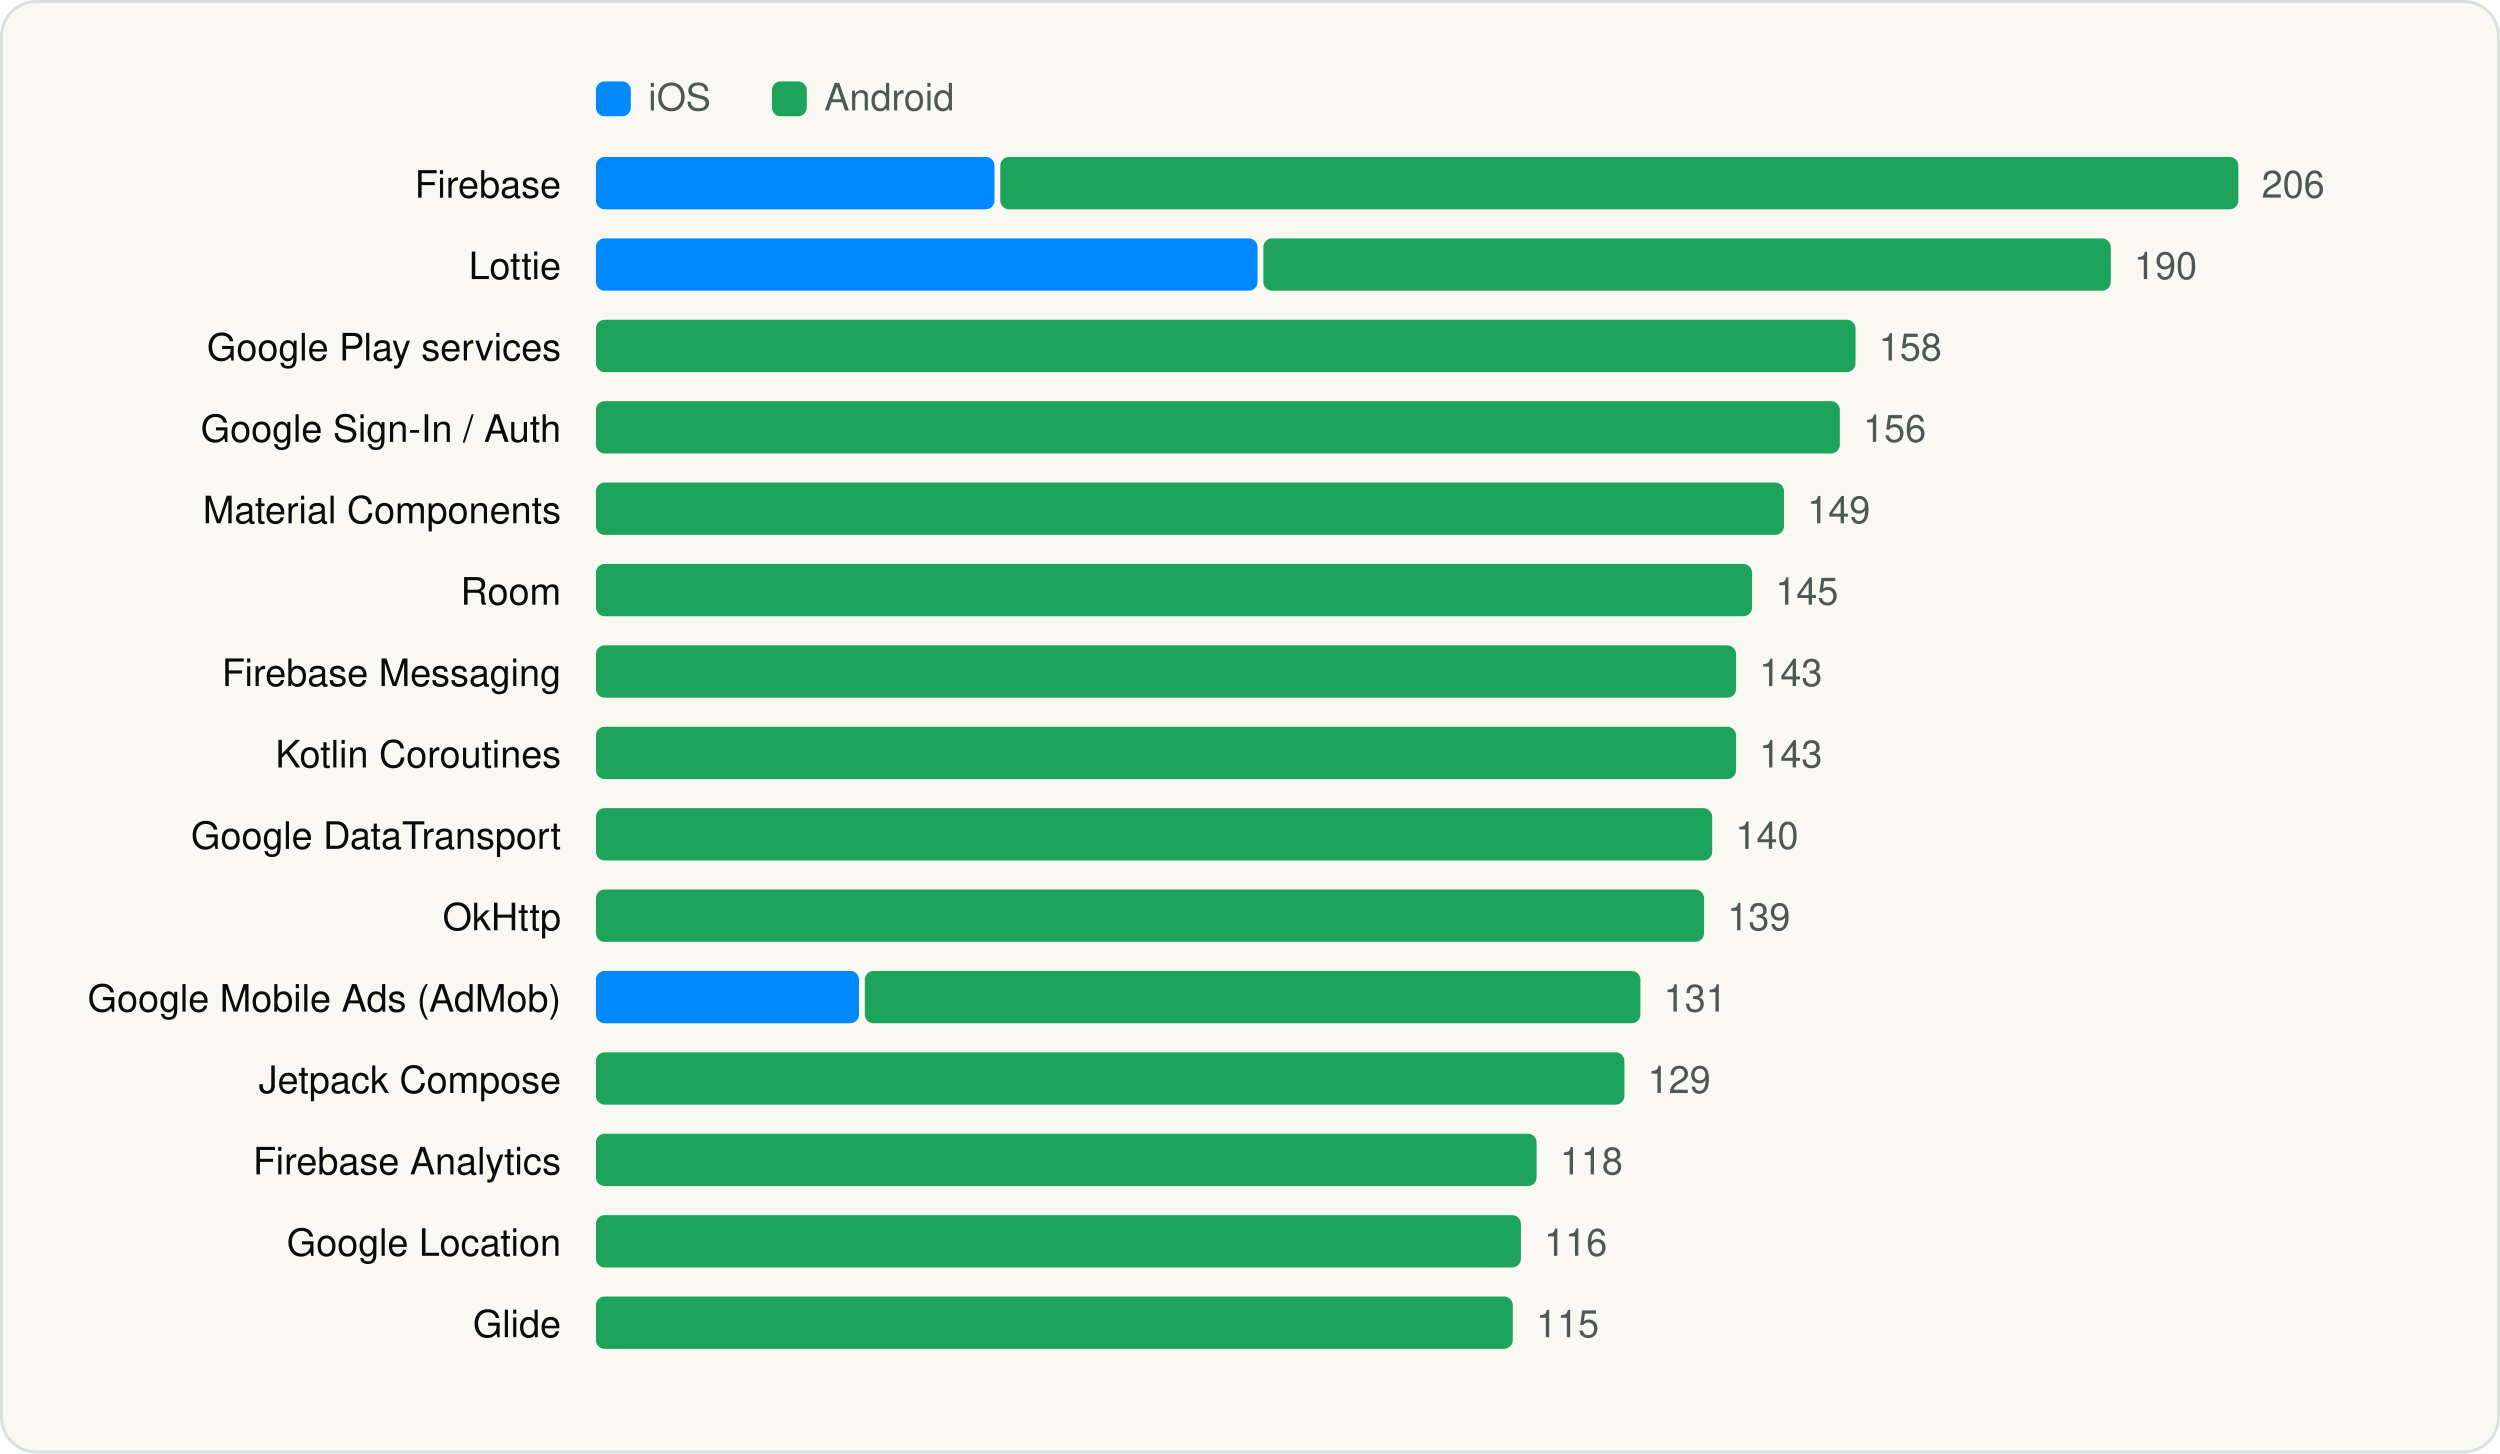
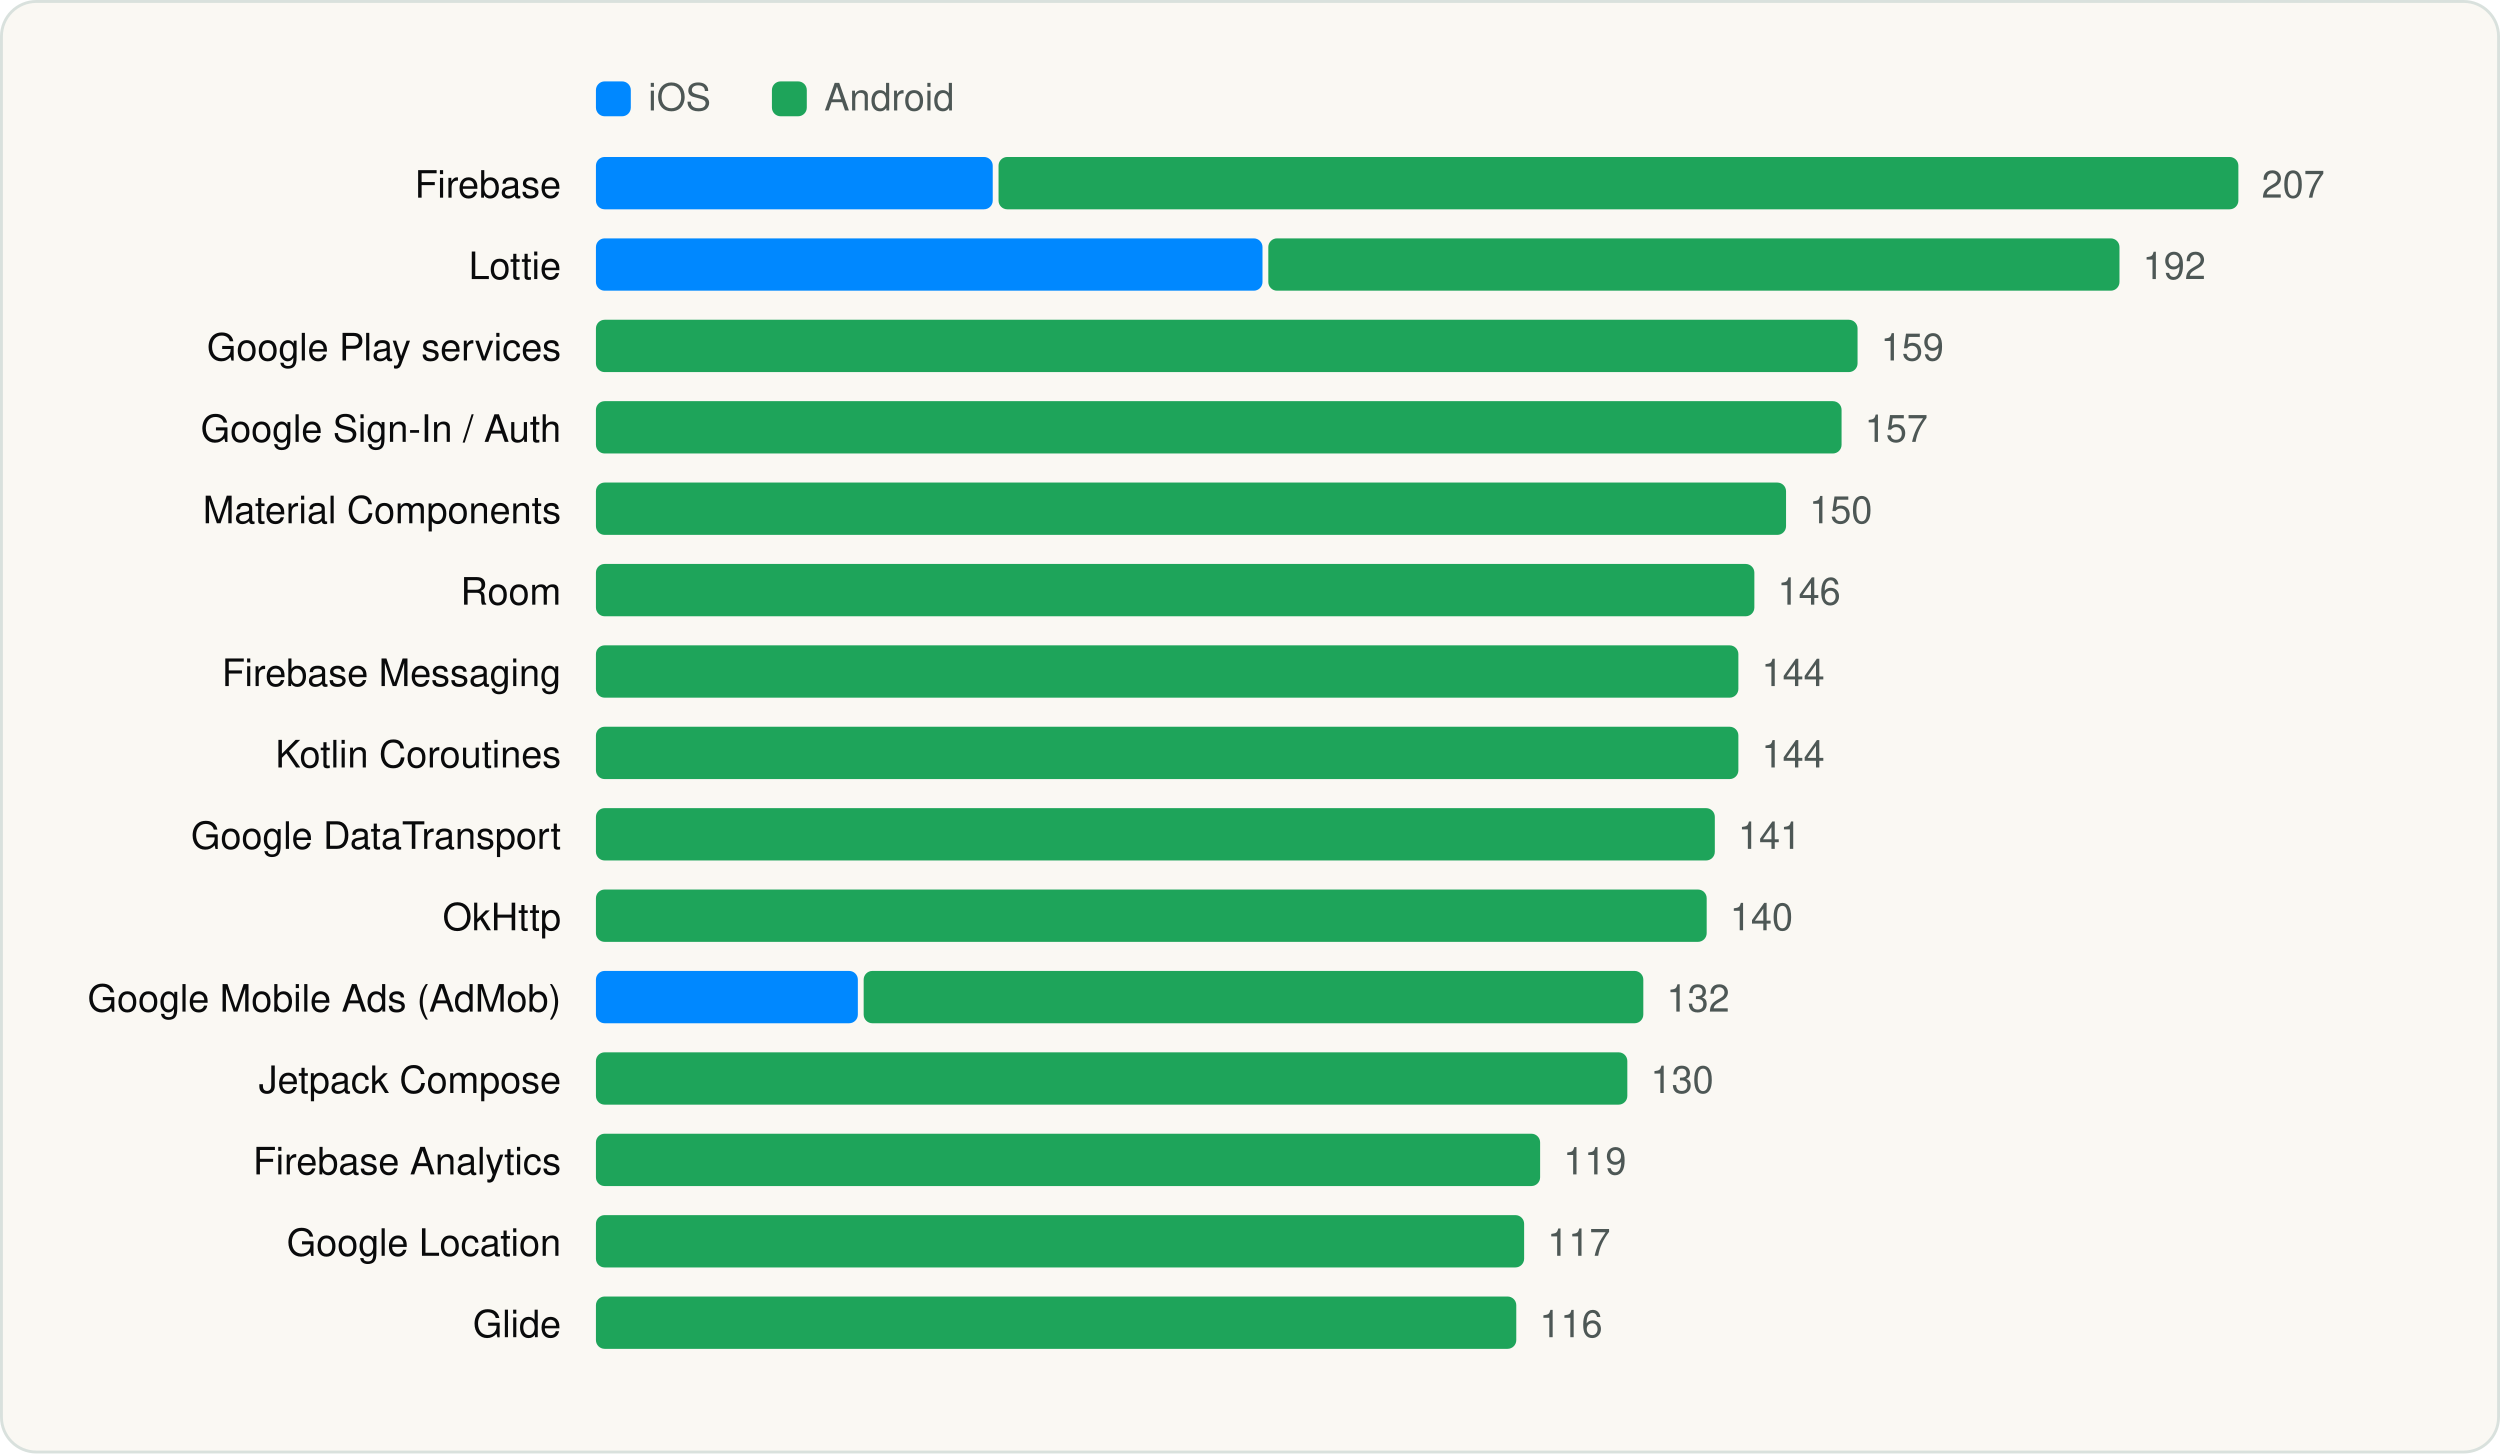
<svg xmlns="http://www.w3.org/2000/svg" viewBox="0 0 860 500" width="860" height="500" role="img" aria-label="Most used SDKs" font-family="Geist, -apple-system, BlinkMacSystemFont, 'Segoe UI', Helvetica, Arial, sans-serif">
  <rect x="0.5" y="0.5" width="859" height="499" rx="12" fill="#FAF8F3" stroke="#D9E1DD" />
  <g transform="translate(20 20)">
    <rect x="185" y="8" width="12" height="12" rx="3" fill="#0088FF" />
    <text x="203" y="18" font-size="13" fill="#4D5755">iOS</text>
    <rect x="245.54" y="8" width="12" height="12" rx="3" fill="#1EA45A" />
    <text x="263.54" y="18" font-size="13" fill="#4D5755">Android</text>
    <text x="173" y="48" font-size="13" text-anchor="end" fill="#090A0B">Firebase</text>
-     <rect x="185.0" y="34" width="137.1" height="18" rx="3" fill="#0088FF" />
-     <rect x="324.1" y="34" width="425.9" height="18" rx="3" fill="#1EA45A" />
-     <text x="758.0" y="48" font-size="13" fill="#4D5755">206</text>
+     <rect x="185.0" y="34" width="136.5" height="18" rx="3" fill="#0088FF" />
+     <rect x="323.5" y="34" width="426.5" height="18" rx="3" fill="#1EA45A" />
+     <text x="758.0" y="48" font-size="13" fill="#4D5755">207</text>
    <text x="173" y="76" font-size="13" text-anchor="end" fill="#090A0B">Lottie</text>
-     <rect x="185.0" y="62" width="227.6" height="18" rx="3" fill="#0088FF" />
-     <rect x="414.6" y="62" width="291.5" height="18" rx="3" fill="#1EA45A" />
-     <text x="714.1" y="76" font-size="13" fill="#4D5755">190</text>
+     <rect x="185.0" y="62" width="229.3" height="18" rx="3" fill="#0088FF" />
+     <rect x="416.3" y="62" width="292.8" height="18" rx="3" fill="#1EA45A" />
+     <text x="717.1" y="76" font-size="13" fill="#4D5755">192</text>
    <text x="173" y="104" font-size="13" text-anchor="end" fill="#090A0B">Google Play services</text>
-     <rect x="185.0" y="90" width="433.3" height="18" rx="3" fill="#1EA45A" />
-     <text x="626.3" y="104" font-size="13" fill="#4D5755">158</text>
+     <rect x="185.0" y="90" width="434.0" height="18" rx="3" fill="#1EA45A" />
+     <text x="627.0" y="104" font-size="13" fill="#4D5755">159</text>
    <text x="173" y="132" font-size="13" text-anchor="end" fill="#090A0B">Google Sign-In / Auth</text>
-     <rect x="185.0" y="118" width="427.9" height="18" rx="3" fill="#1EA45A" />
-     <text x="620.9" y="132" font-size="13" fill="#4D5755">156</text>
+     <rect x="185.0" y="118" width="428.5" height="18" rx="3" fill="#1EA45A" />
+     <text x="621.5" y="132" font-size="13" fill="#4D5755">157</text>
    <text x="173" y="160" font-size="13" text-anchor="end" fill="#090A0B">Material Components</text>
-     <rect x="185.0" y="146" width="408.7" height="18" rx="3" fill="#1EA45A" />
-     <text x="601.7" y="160" font-size="13" fill="#4D5755">149</text>
+     <rect x="185.0" y="146" width="409.4" height="18" rx="3" fill="#1EA45A" />
+     <text x="602.4" y="160" font-size="13" fill="#4D5755">150</text>
    <text x="173" y="188" font-size="13" text-anchor="end" fill="#090A0B">Room</text>
-     <rect x="185.0" y="174" width="397.7" height="18" rx="3" fill="#1EA45A" />
-     <text x="590.7" y="188" font-size="13" fill="#4D5755">145</text>
+     <rect x="185.0" y="174" width="398.5" height="18" rx="3" fill="#1EA45A" />
+     <text x="591.5" y="188" font-size="13" fill="#4D5755">146</text>
    <text x="173" y="216" font-size="13" text-anchor="end" fill="#090A0B">Firebase Messaging</text>
-     <rect x="185.0" y="202" width="392.2" height="18" rx="3" fill="#1EA45A" />
-     <text x="585.2" y="216" font-size="13" fill="#4D5755">143</text>
+     <rect x="185.0" y="202" width="393.0" height="18" rx="3" fill="#1EA45A" />
+     <text x="586.0" y="216" font-size="13" fill="#4D5755">144</text>
    <text x="173" y="244" font-size="13" text-anchor="end" fill="#090A0B">Kotlin Coroutines</text>
-     <rect x="185.0" y="230" width="392.2" height="18" rx="3" fill="#1EA45A" />
-     <text x="585.2" y="244" font-size="13" fill="#4D5755">143</text>
+     <rect x="185.0" y="230" width="393.0" height="18" rx="3" fill="#1EA45A" />
+     <text x="586.0" y="244" font-size="13" fill="#4D5755">144</text>
    <text x="173" y="272" font-size="13" text-anchor="end" fill="#090A0B">Google DataTransport</text>
-     <rect x="185.0" y="258" width="384.0" height="18" rx="3" fill="#1EA45A" />
-     <text x="577.0" y="272" font-size="13" fill="#4D5755">140</text>
+     <rect x="185.0" y="258" width="384.9" height="18" rx="3" fill="#1EA45A" />
+     <text x="577.9" y="272" font-size="13" fill="#4D5755">141</text>
    <text x="173" y="300" font-size="13" text-anchor="end" fill="#090A0B">OkHttp</text>
-     <rect x="185.0" y="286" width="381.2" height="18" rx="3" fill="#1EA45A" />
-     <text x="574.2" y="300" font-size="13" fill="#4D5755">139</text>
+     <rect x="185.0" y="286" width="382.1" height="18" rx="3" fill="#1EA45A" />
+     <text x="575.1" y="300" font-size="13" fill="#4D5755">140</text>
    <text x="173" y="328" font-size="13" text-anchor="end" fill="#090A0B">Google Mobile Ads (AdMob)</text>
-     <rect x="185.0" y="314" width="90.5" height="18" rx="3" fill="#0088FF" />
-     <rect x="277.5" y="314" width="266.8" height="18" rx="3" fill="#1EA45A" />
-     <text x="552.3" y="328" font-size="13" fill="#4D5755">131</text>
+     <rect x="185.0" y="314" width="90.1" height="18" rx="3" fill="#0088FF" />
+     <rect x="277.1" y="314" width="268.2" height="18" rx="3" fill="#1EA45A" />
+     <text x="553.3" y="328" font-size="13" fill="#4D5755">132</text>
    <text x="173" y="356" font-size="13" text-anchor="end" fill="#090A0B">Jetpack Compose</text>
-     <rect x="185.0" y="342" width="353.8" height="18" rx="3" fill="#1EA45A" />
-     <text x="546.8" y="356" font-size="13" fill="#4D5755">129</text>
+     <rect x="185.0" y="342" width="354.8" height="18" rx="3" fill="#1EA45A" />
+     <text x="547.8" y="356" font-size="13" fill="#4D5755">130</text>
    <text x="173" y="384" font-size="13" text-anchor="end" fill="#090A0B">Firebase Analytics</text>
-     <rect x="185.0" y="370" width="323.6" height="18" rx="3" fill="#1EA45A" />
-     <text x="516.6" y="384" font-size="13" fill="#4D5755">118</text>
+     <rect x="185.0" y="370" width="324.8" height="18" rx="3" fill="#1EA45A" />
+     <text x="517.8" y="384" font-size="13" fill="#4D5755">119</text>
    <text x="173" y="412" font-size="13" text-anchor="end" fill="#090A0B">Google Location</text>
-     <rect x="185.0" y="398" width="318.2" height="18" rx="3" fill="#1EA45A" />
-     <text x="511.2" y="412" font-size="13" fill="#4D5755">116</text>
+     <rect x="185.0" y="398" width="319.3" height="18" rx="3" fill="#1EA45A" />
+     <text x="512.3" y="412" font-size="13" fill="#4D5755">117</text>
    <text x="173" y="440" font-size="13" text-anchor="end" fill="#090A0B">Glide</text>
-     <rect x="185.0" y="426" width="315.4" height="18" rx="3" fill="#1EA45A" />
-     <text x="508.4" y="440" font-size="13" fill="#4D5755">115</text>
+     <rect x="185.0" y="426" width="316.6" height="18" rx="3" fill="#1EA45A" />
+     <text x="509.6" y="440" font-size="13" fill="#4D5755">116</text>
  </g>
</svg>
